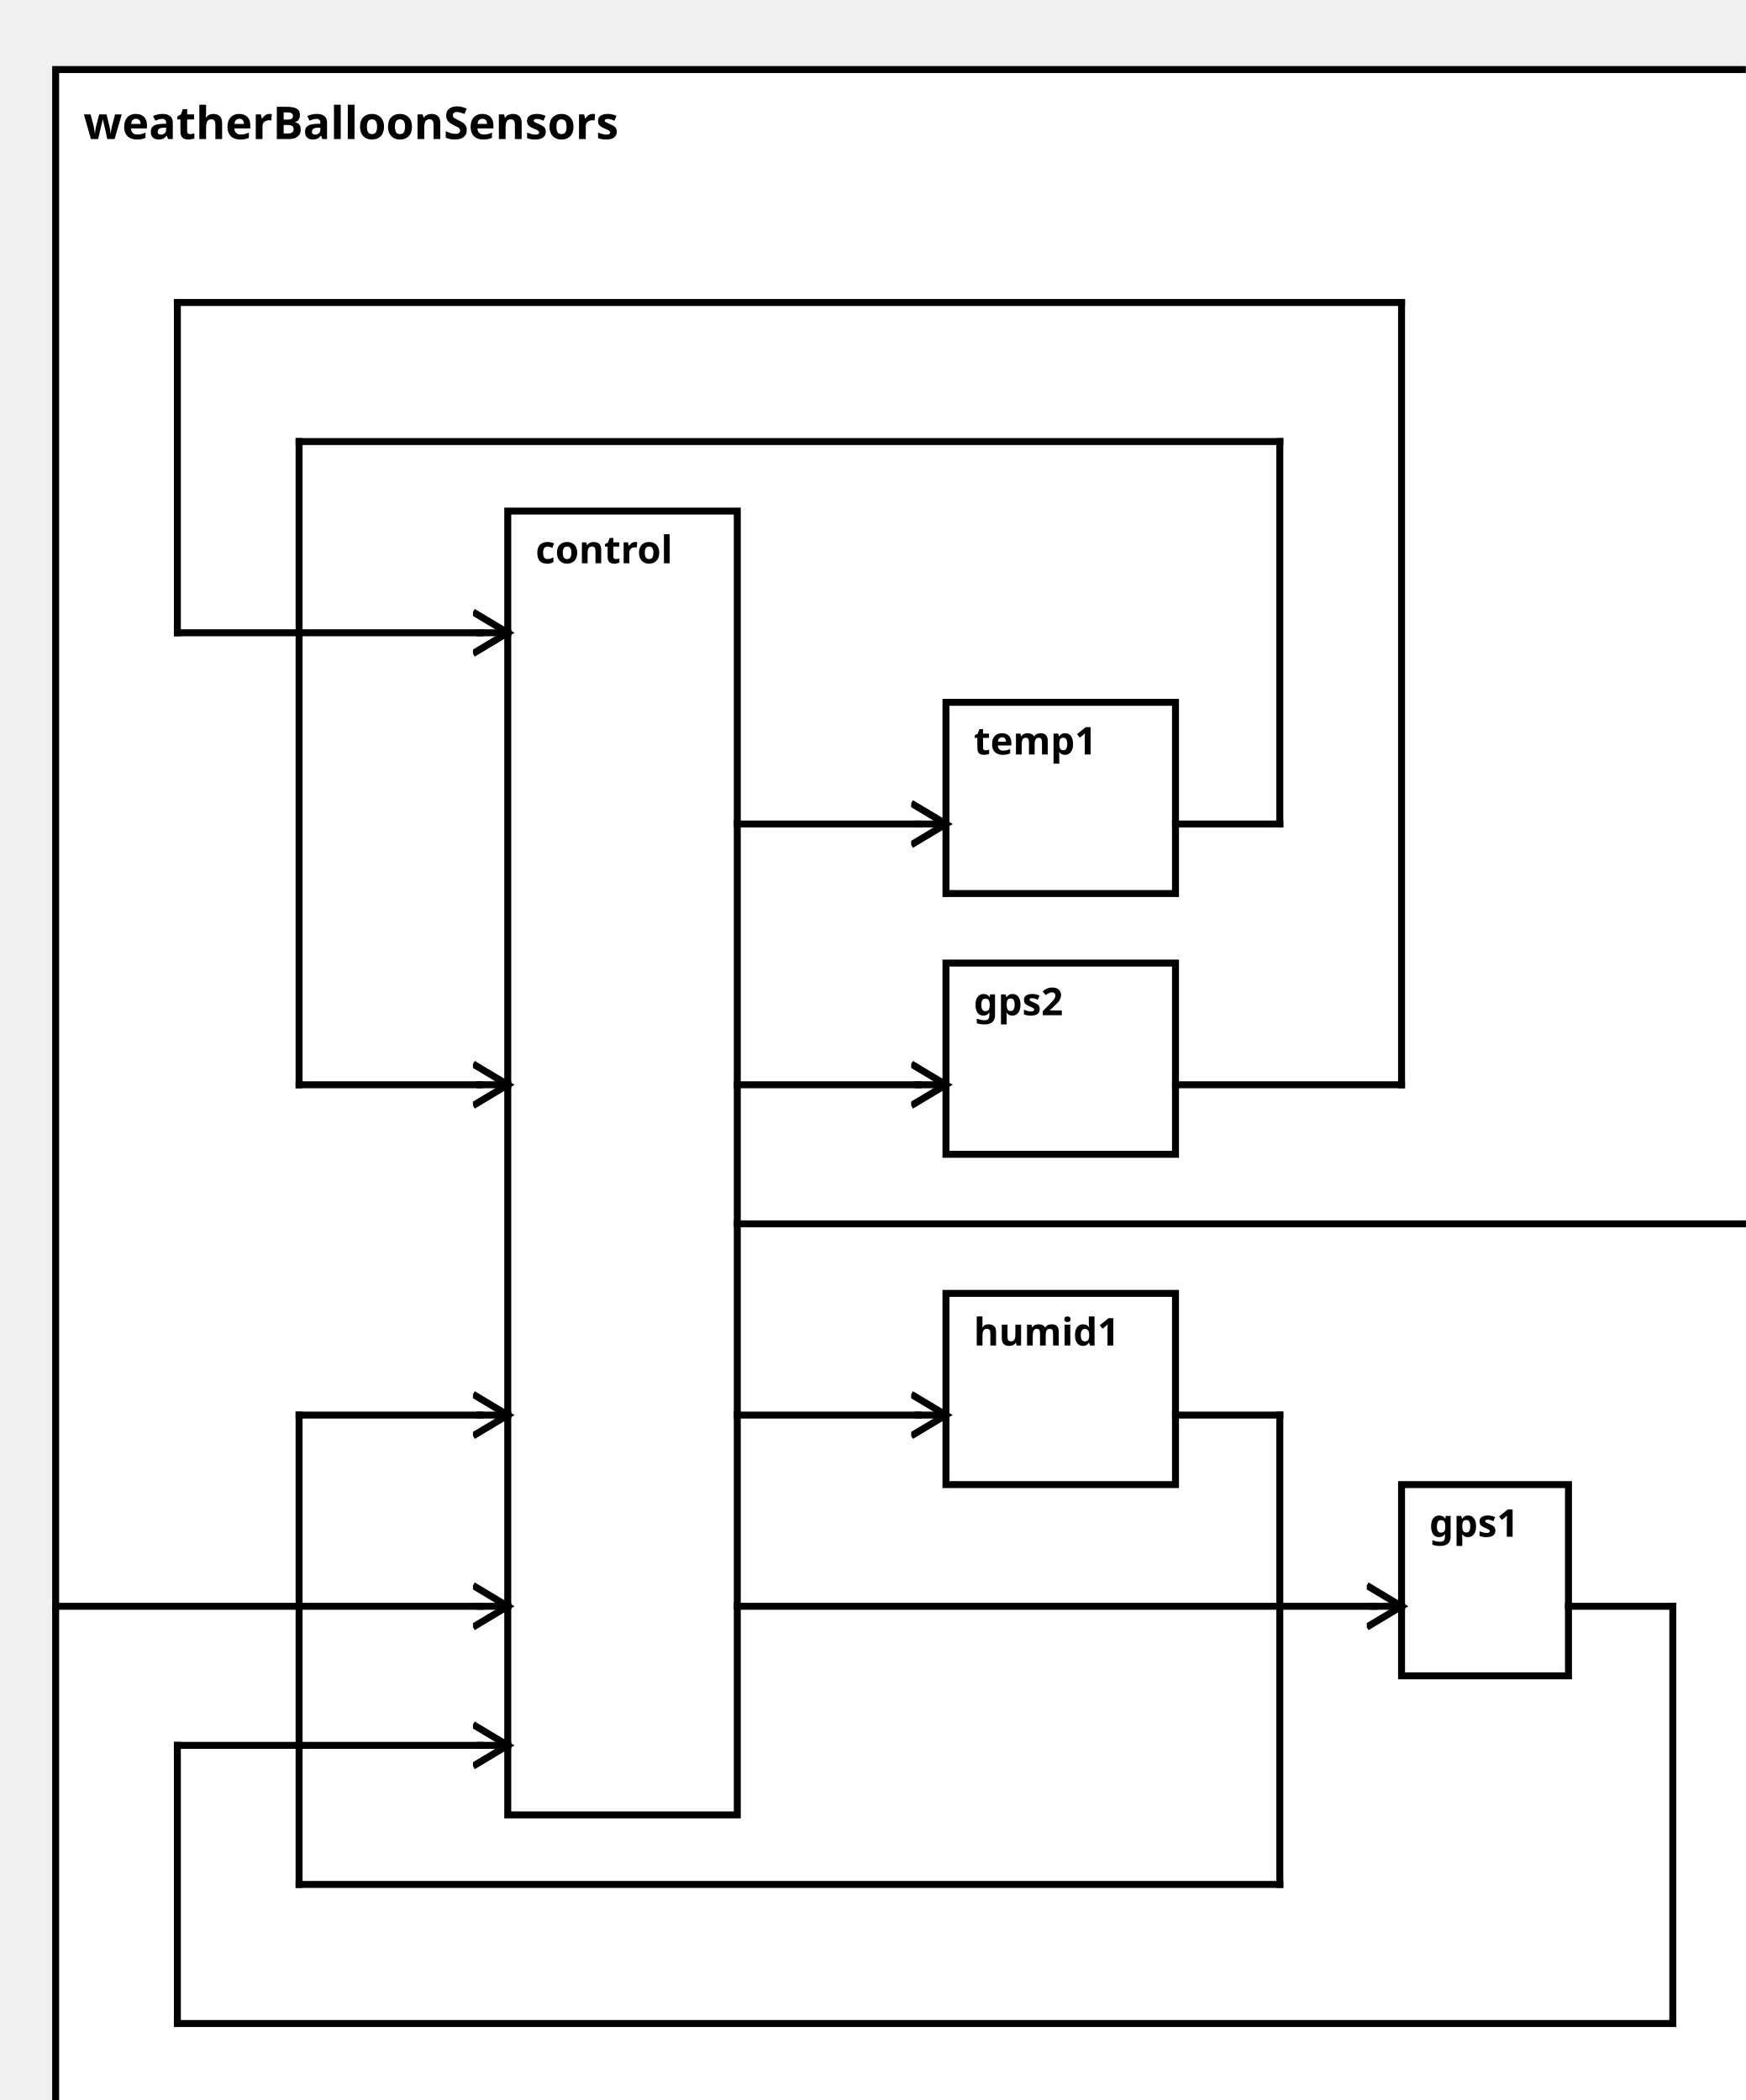
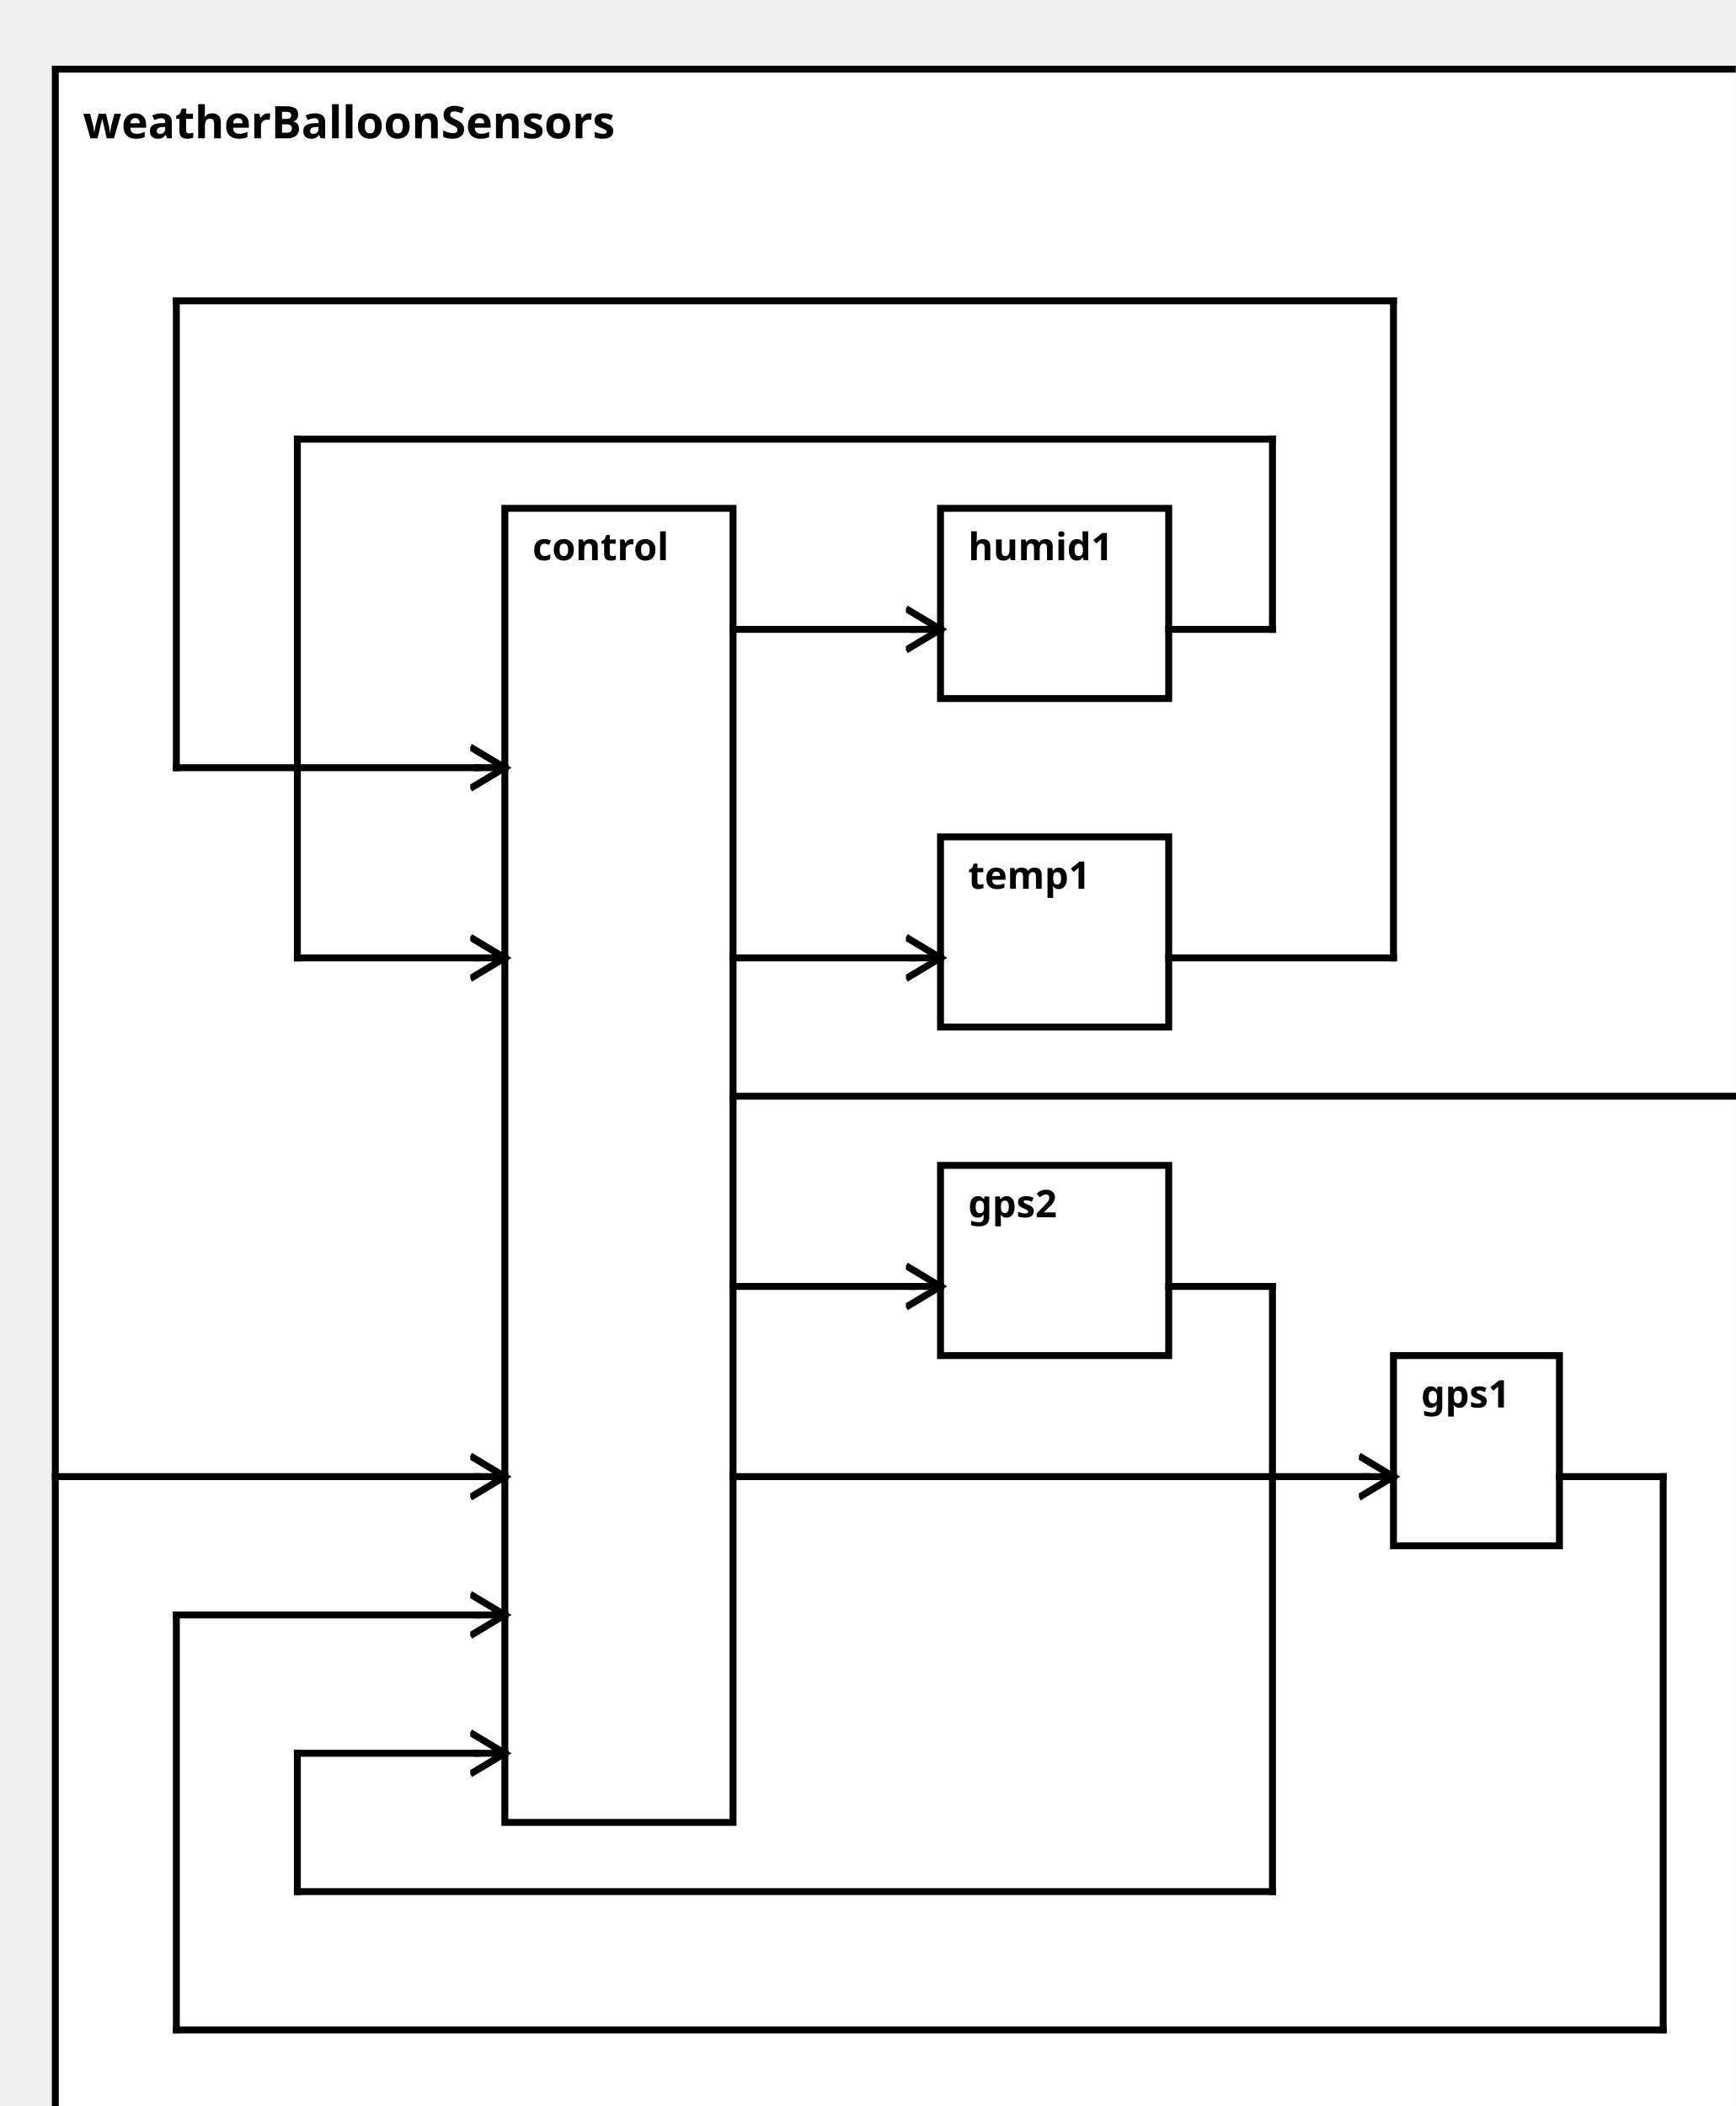
<svg xmlns="http://www.w3.org/2000/svg" width="100%" height="100%" version="1.1">
  <svg version="1.1">
    <g transform="translate(16 20)">
-       <rect id="0" width="500" height="602" style="fill:white;stroke:black;stroke-width:2;fill-opacity:1.0;stroke-opacity:1.0" />
+       <rect id="0" width="500" height="607" style="fill:white;stroke:black;stroke-width:2;fill-opacity:1.0;stroke-opacity:1.0" />
      <text x="8" y="20" style="font-weight: bold" font-family="Verdana" font-size="13" fill="black">
            weatherBalloonSensors
    </text>
    </g>
  </svg>
  <g transform="translate(146 147)">
-     <rect data-name="model.weatherBalloon.weatherBalloonSensors.control" id="1" width="66" height="375" style="fill:white;stroke:black;stroke-width:2;fill-opacity:1.0;stroke-opacity:1.0" />
+     <rect data-name="model.weatherBalloon.weatherBalloonSensors.control" id="1" width="66" height="380" style="fill:white;stroke:black;stroke-width:2;fill-opacity:1.0;stroke-opacity:1.0" />
    <text x="8" y="15" alignment-baseline="middle" style="font-weight: bold" font-family="Verdana" font-size="11" fill="black">
    control
    </text>
  </g>
-   <g transform="translate(403 427)">
+   <g transform="translate(403 392)">
    <rect data-name="model.weatherBalloon.weatherBalloonSensors.gps1" id="5" width="48" height="55" style="fill:white;stroke:black;stroke-width:2;fill-opacity:1.0;stroke-opacity:1.0" />
    <text x="8" y="15" alignment-baseline="middle" style="font-weight: bold" font-family="Verdana" font-size="11" fill="black">
    gps1
    </text>
  </g>
-   <g transform="translate(272 277)">
-     <rect data-name="model.weatherBalloon.weatherBalloonSensors.gps2" id="3" width="66" height="55" style="fill:white;stroke:black;stroke-width:2;fill-opacity:1.0;stroke-opacity:1.0" />
+   <g transform="translate(272 337)">
+     <rect data-name="model.weatherBalloon.weatherBalloonSensors.gps2" id="4" width="66" height="55" style="fill:white;stroke:black;stroke-width:2;fill-opacity:1.0;stroke-opacity:1.0" />
    <text x="8" y="15" alignment-baseline="middle" style="font-weight: bold" font-family="Verdana" font-size="11" fill="black">
    gps2
    </text>
  </g>
-   <g transform="translate(272 202)">
-     <rect data-name="model.weatherBalloon.weatherBalloonSensors.temp1" id="2" width="66" height="55" style="fill:white;stroke:black;stroke-width:2;fill-opacity:1.0;stroke-opacity:1.0" />
+   <g transform="translate(272 242)">
+     <rect data-name="model.weatherBalloon.weatherBalloonSensors.temp1" id="3" width="66" height="55" style="fill:white;stroke:black;stroke-width:2;fill-opacity:1.0;stroke-opacity:1.0" />
    <text x="8" y="15" alignment-baseline="middle" style="font-weight: bold" font-family="Verdana" font-size="11" fill="black">
    temp1
    </text>
  </g>
-   <g transform="translate(272 372)">
-     <rect data-name="model.weatherBalloon.weatherBalloonSensors.humid1" id="4" width="66" height="55" style="fill:white;stroke:black;stroke-width:2;fill-opacity:1.0;stroke-opacity:1.0" />
+   <g transform="translate(272 147)">
+     <rect data-name="model.weatherBalloon.weatherBalloonSensors.humid1" id="2" width="66" height="55" style="fill:white;stroke:black;stroke-width:2;fill-opacity:1.0;stroke-opacity:1.0" />
    <text x="8" y="15" alignment-baseline="middle" style="font-weight: bold" font-family="Verdana" font-size="11" fill="black">
    humid1
    </text>
  </g>
  <defs>
    <marker id="0,0,0" markerWidth="13" markerHeight="13" refX="5" refY="5" orient="auto">
      <polyline points="0,2 5,5 0,8" style="fill:none; stroke:rgb(0,0,0);                     stroke-width:1" />
    </marker>
  </defs>
-   <line stroke-linecap="square" x1="212" y1="352" x2="508" y2="352" style="stroke:rgb(0, 0,0);             stroke-width:2; " />
-   <line stroke-linecap="square" x1="508" y1="352" x2="516" y2="352" style="stroke:rgb(0, 0,0);             stroke-width:2;                 marker-end: url(#0,0,0)             " />
-   <line stroke-linecap="square" x1="16" y1="462" x2="138" y2="462" style="stroke:rgb(0, 0,0);             stroke-width:2; " />
-   <line stroke-linecap="square" x1="138" y1="462" x2="146" y2="462" style="stroke:rgb(0, 0,0);             stroke-width:2;                 marker-end: url(#0,0,0)             " />
-   <line stroke-linecap="square" x1="212" y1="462" x2="395" y2="462" style="stroke:rgb(0, 0,0);             stroke-width:2; " />
-   <line stroke-linecap="square" x1="395" y1="462" x2="403" y2="462" style="stroke:rgb(0, 0,0);             stroke-width:2;                 marker-end: url(#0,0,0)             " />
-   <line stroke-linecap="square" x1="212" y1="312" x2="264" y2="312" style="stroke:rgb(0, 0,0);             stroke-width:2; " />
-   <line stroke-linecap="square" x1="264" y1="312" x2="272" y2="312" style="stroke:rgb(0, 0,0);             stroke-width:2;                 marker-end: url(#0,0,0)             " />
-   <line stroke-linecap="square" x1="212" y1="237" x2="264" y2="237" style="stroke:rgb(0, 0,0);             stroke-width:2; " />
-   <line stroke-linecap="square" x1="264" y1="237" x2="272" y2="237" style="stroke:rgb(0, 0,0);             stroke-width:2;                 marker-end: url(#0,0,0)             " />
-   <line stroke-linecap="square" x1="212" y1="407" x2="264" y2="407" style="stroke:rgb(0, 0,0);             stroke-width:2; " />
-   <line stroke-linecap="square" x1="264" y1="407" x2="272" y2="407" style="stroke:rgb(0, 0,0);             stroke-width:2;                 marker-end: url(#0,0,0)             " />
-   <line stroke-linecap="square" x1="451" y1="462" x2="481" y2="462" style="stroke:rgb(0, 0,0);             stroke-width:2; " />
-   <line stroke-linecap="square" x1="481" y1="462" x2="481" y2="582" style="stroke:rgb(0, 0,0);             stroke-width:2; " />
-   <line stroke-linecap="square" x1="481" y1="582" x2="51" y2="582" style="stroke:rgb(0, 0,0);             stroke-width:2; " />
-   <line stroke-linecap="square" x1="51" y1="582" x2="51" y2="502" style="stroke:rgb(0, 0,0);             stroke-width:2; " />
-   <line stroke-linecap="square" x1="51" y1="502" x2="138" y2="502" style="stroke:rgb(0, 0,0);             stroke-width:2; " />
-   <line stroke-linecap="square" x1="138" y1="502" x2="146" y2="502" style="stroke:rgb(0, 0,0);             stroke-width:2;                 marker-end: url(#0,0,0)             " />
-   <line stroke-linecap="square" x1="338" y1="312" x2="403" y2="312" style="stroke:rgb(0, 0,0);             stroke-width:2; " />
-   <line stroke-linecap="square" x1="403" y1="312" x2="403" y2="87" style="stroke:rgb(0, 0,0);             stroke-width:2; " />
+   <line stroke-linecap="square" x1="212" y1="317" x2="508" y2="317" style="stroke:rgb(0, 0,0);             stroke-width:2; " />
+   <line stroke-linecap="square" x1="508" y1="317" x2="516" y2="317" style="stroke:rgb(0, 0,0);             stroke-width:2;                 marker-end: url(#0,0,0)             " />
+   <line stroke-linecap="square" x1="16" y1="427" x2="138" y2="427" style="stroke:rgb(0, 0,0);             stroke-width:2; " />
+   <line stroke-linecap="square" x1="138" y1="427" x2="146" y2="427" style="stroke:rgb(0, 0,0);             stroke-width:2;                 marker-end: url(#0,0,0)             " />
+   <line stroke-linecap="square" x1="212" y1="427" x2="395" y2="427" style="stroke:rgb(0, 0,0);             stroke-width:2; " />
+   <line stroke-linecap="square" x1="395" y1="427" x2="403" y2="427" style="stroke:rgb(0, 0,0);             stroke-width:2;                 marker-end: url(#0,0,0)             " />
+   <line stroke-linecap="square" x1="212" y1="372" x2="264" y2="372" style="stroke:rgb(0, 0,0);             stroke-width:2; " />
+   <line stroke-linecap="square" x1="264" y1="372" x2="272" y2="372" style="stroke:rgb(0, 0,0);             stroke-width:2;                 marker-end: url(#0,0,0)             " />
+   <line stroke-linecap="square" x1="212" y1="277" x2="264" y2="277" style="stroke:rgb(0, 0,0);             stroke-width:2; " />
+   <line stroke-linecap="square" x1="264" y1="277" x2="272" y2="277" style="stroke:rgb(0, 0,0);             stroke-width:2;                 marker-end: url(#0,0,0)             " />
+   <line stroke-linecap="square" x1="212" y1="182" x2="264" y2="182" style="stroke:rgb(0, 0,0);             stroke-width:2; " />
+   <line stroke-linecap="square" x1="264" y1="182" x2="272" y2="182" style="stroke:rgb(0, 0,0);             stroke-width:2;                 marker-end: url(#0,0,0)             " />
+   <line stroke-linecap="square" x1="451" y1="427" x2="481" y2="427" style="stroke:rgb(0, 0,0);             stroke-width:2; " />
+   <line stroke-linecap="square" x1="481" y1="427" x2="481" y2="587" style="stroke:rgb(0, 0,0);             stroke-width:2; " />
+   <line stroke-linecap="square" x1="481" y1="587" x2="51" y2="587" style="stroke:rgb(0, 0,0);             stroke-width:2; " />
+   <line stroke-linecap="square" x1="51" y1="587" x2="51" y2="467" style="stroke:rgb(0, 0,0);             stroke-width:2; " />
+   <line stroke-linecap="square" x1="51" y1="467" x2="138" y2="467" style="stroke:rgb(0, 0,0);             stroke-width:2; " />
+   <line stroke-linecap="square" x1="138" y1="467" x2="146" y2="467" style="stroke:rgb(0, 0,0);             stroke-width:2;                 marker-end: url(#0,0,0)             " />
+   <line stroke-linecap="square" x1="338" y1="372" x2="368" y2="372" style="stroke:rgb(0, 0,0);             stroke-width:2; " />
+   <line stroke-linecap="square" x1="368" y1="372" x2="368" y2="547" style="stroke:rgb(0, 0,0);             stroke-width:2; " />
+   <line stroke-linecap="square" x1="368" y1="547" x2="86" y2="547" style="stroke:rgb(0, 0,0);             stroke-width:2; " />
+   <line stroke-linecap="square" x1="86" y1="547" x2="86" y2="507" style="stroke:rgb(0, 0,0);             stroke-width:2; " />
+   <line stroke-linecap="square" x1="86" y1="507" x2="138" y2="507" style="stroke:rgb(0, 0,0);             stroke-width:2; " />
+   <line stroke-linecap="square" x1="138" y1="507" x2="146" y2="507" style="stroke:rgb(0, 0,0);             stroke-width:2;                 marker-end: url(#0,0,0)             " />
+   <line stroke-linecap="square" x1="338" y1="277" x2="403" y2="277" style="stroke:rgb(0, 0,0);             stroke-width:2; " />
+   <line stroke-linecap="square" x1="403" y1="277" x2="403" y2="87" style="stroke:rgb(0, 0,0);             stroke-width:2; " />
  <line stroke-linecap="square" x1="403" y1="87" x2="51" y2="87" style="stroke:rgb(0, 0,0);             stroke-width:2; " />
-   <line stroke-linecap="square" x1="51" y1="87" x2="51" y2="182" style="stroke:rgb(0, 0,0);             stroke-width:2; " />
-   <line stroke-linecap="square" x1="51" y1="182" x2="138" y2="182" style="stroke:rgb(0, 0,0);             stroke-width:2; " />
-   <line stroke-linecap="square" x1="138" y1="182" x2="146" y2="182" style="stroke:rgb(0, 0,0);             stroke-width:2;                 marker-end: url(#0,0,0)             " />
-   <line stroke-linecap="square" x1="338" y1="237" x2="368" y2="237" style="stroke:rgb(0, 0,0);             stroke-width:2; " />
-   <line stroke-linecap="square" x1="368" y1="237" x2="368" y2="127" style="stroke:rgb(0, 0,0);             stroke-width:2; " />
+   <line stroke-linecap="square" x1="51" y1="87" x2="51" y2="222" style="stroke:rgb(0, 0,0);             stroke-width:2; " />
+   <line stroke-linecap="square" x1="51" y1="222" x2="138" y2="222" style="stroke:rgb(0, 0,0);             stroke-width:2; " />
+   <line stroke-linecap="square" x1="138" y1="222" x2="146" y2="222" style="stroke:rgb(0, 0,0);             stroke-width:2;                 marker-end: url(#0,0,0)             " />
+   <line stroke-linecap="square" x1="338" y1="182" x2="368" y2="182" style="stroke:rgb(0, 0,0);             stroke-width:2; " />
+   <line stroke-linecap="square" x1="368" y1="182" x2="368" y2="127" style="stroke:rgb(0, 0,0);             stroke-width:2; " />
  <line stroke-linecap="square" x1="368" y1="127" x2="86" y2="127" style="stroke:rgb(0, 0,0);             stroke-width:2; " />
-   <line stroke-linecap="square" x1="86" y1="127" x2="86" y2="312" style="stroke:rgb(0, 0,0);             stroke-width:2; " />
-   <line stroke-linecap="square" x1="86" y1="312" x2="138" y2="312" style="stroke:rgb(0, 0,0);             stroke-width:2; " />
-   <line stroke-linecap="square" x1="138" y1="312" x2="146" y2="312" style="stroke:rgb(0, 0,0);             stroke-width:2;                 marker-end: url(#0,0,0)             " />
-   <line stroke-linecap="square" x1="338" y1="407" x2="368" y2="407" style="stroke:rgb(0, 0,0);             stroke-width:2; " />
-   <line stroke-linecap="square" x1="368" y1="407" x2="368" y2="542" style="stroke:rgb(0, 0,0);             stroke-width:2; " />
-   <line stroke-linecap="square" x1="368" y1="542" x2="86" y2="542" style="stroke:rgb(0, 0,0);             stroke-width:2; " />
-   <line stroke-linecap="square" x1="86" y1="542" x2="86" y2="407" style="stroke:rgb(0, 0,0);             stroke-width:2; " />
-   <line stroke-linecap="square" x1="86" y1="407" x2="138" y2="407" style="stroke:rgb(0, 0,0);             stroke-width:2; " />
-   <line stroke-linecap="square" x1="138" y1="407" x2="146" y2="407" style="stroke:rgb(0, 0,0);             stroke-width:2;                 marker-end: url(#0,0,0)             " />
+   <line stroke-linecap="square" x1="86" y1="127" x2="86" y2="277" style="stroke:rgb(0, 0,0);             stroke-width:2; " />
+   <line stroke-linecap="square" x1="86" y1="277" x2="138" y2="277" style="stroke:rgb(0, 0,0);             stroke-width:2; " />
+   <line stroke-linecap="square" x1="138" y1="277" x2="146" y2="277" style="stroke:rgb(0, 0,0);             stroke-width:2;                 marker-end: url(#0,0,0)             " />
</svg>
